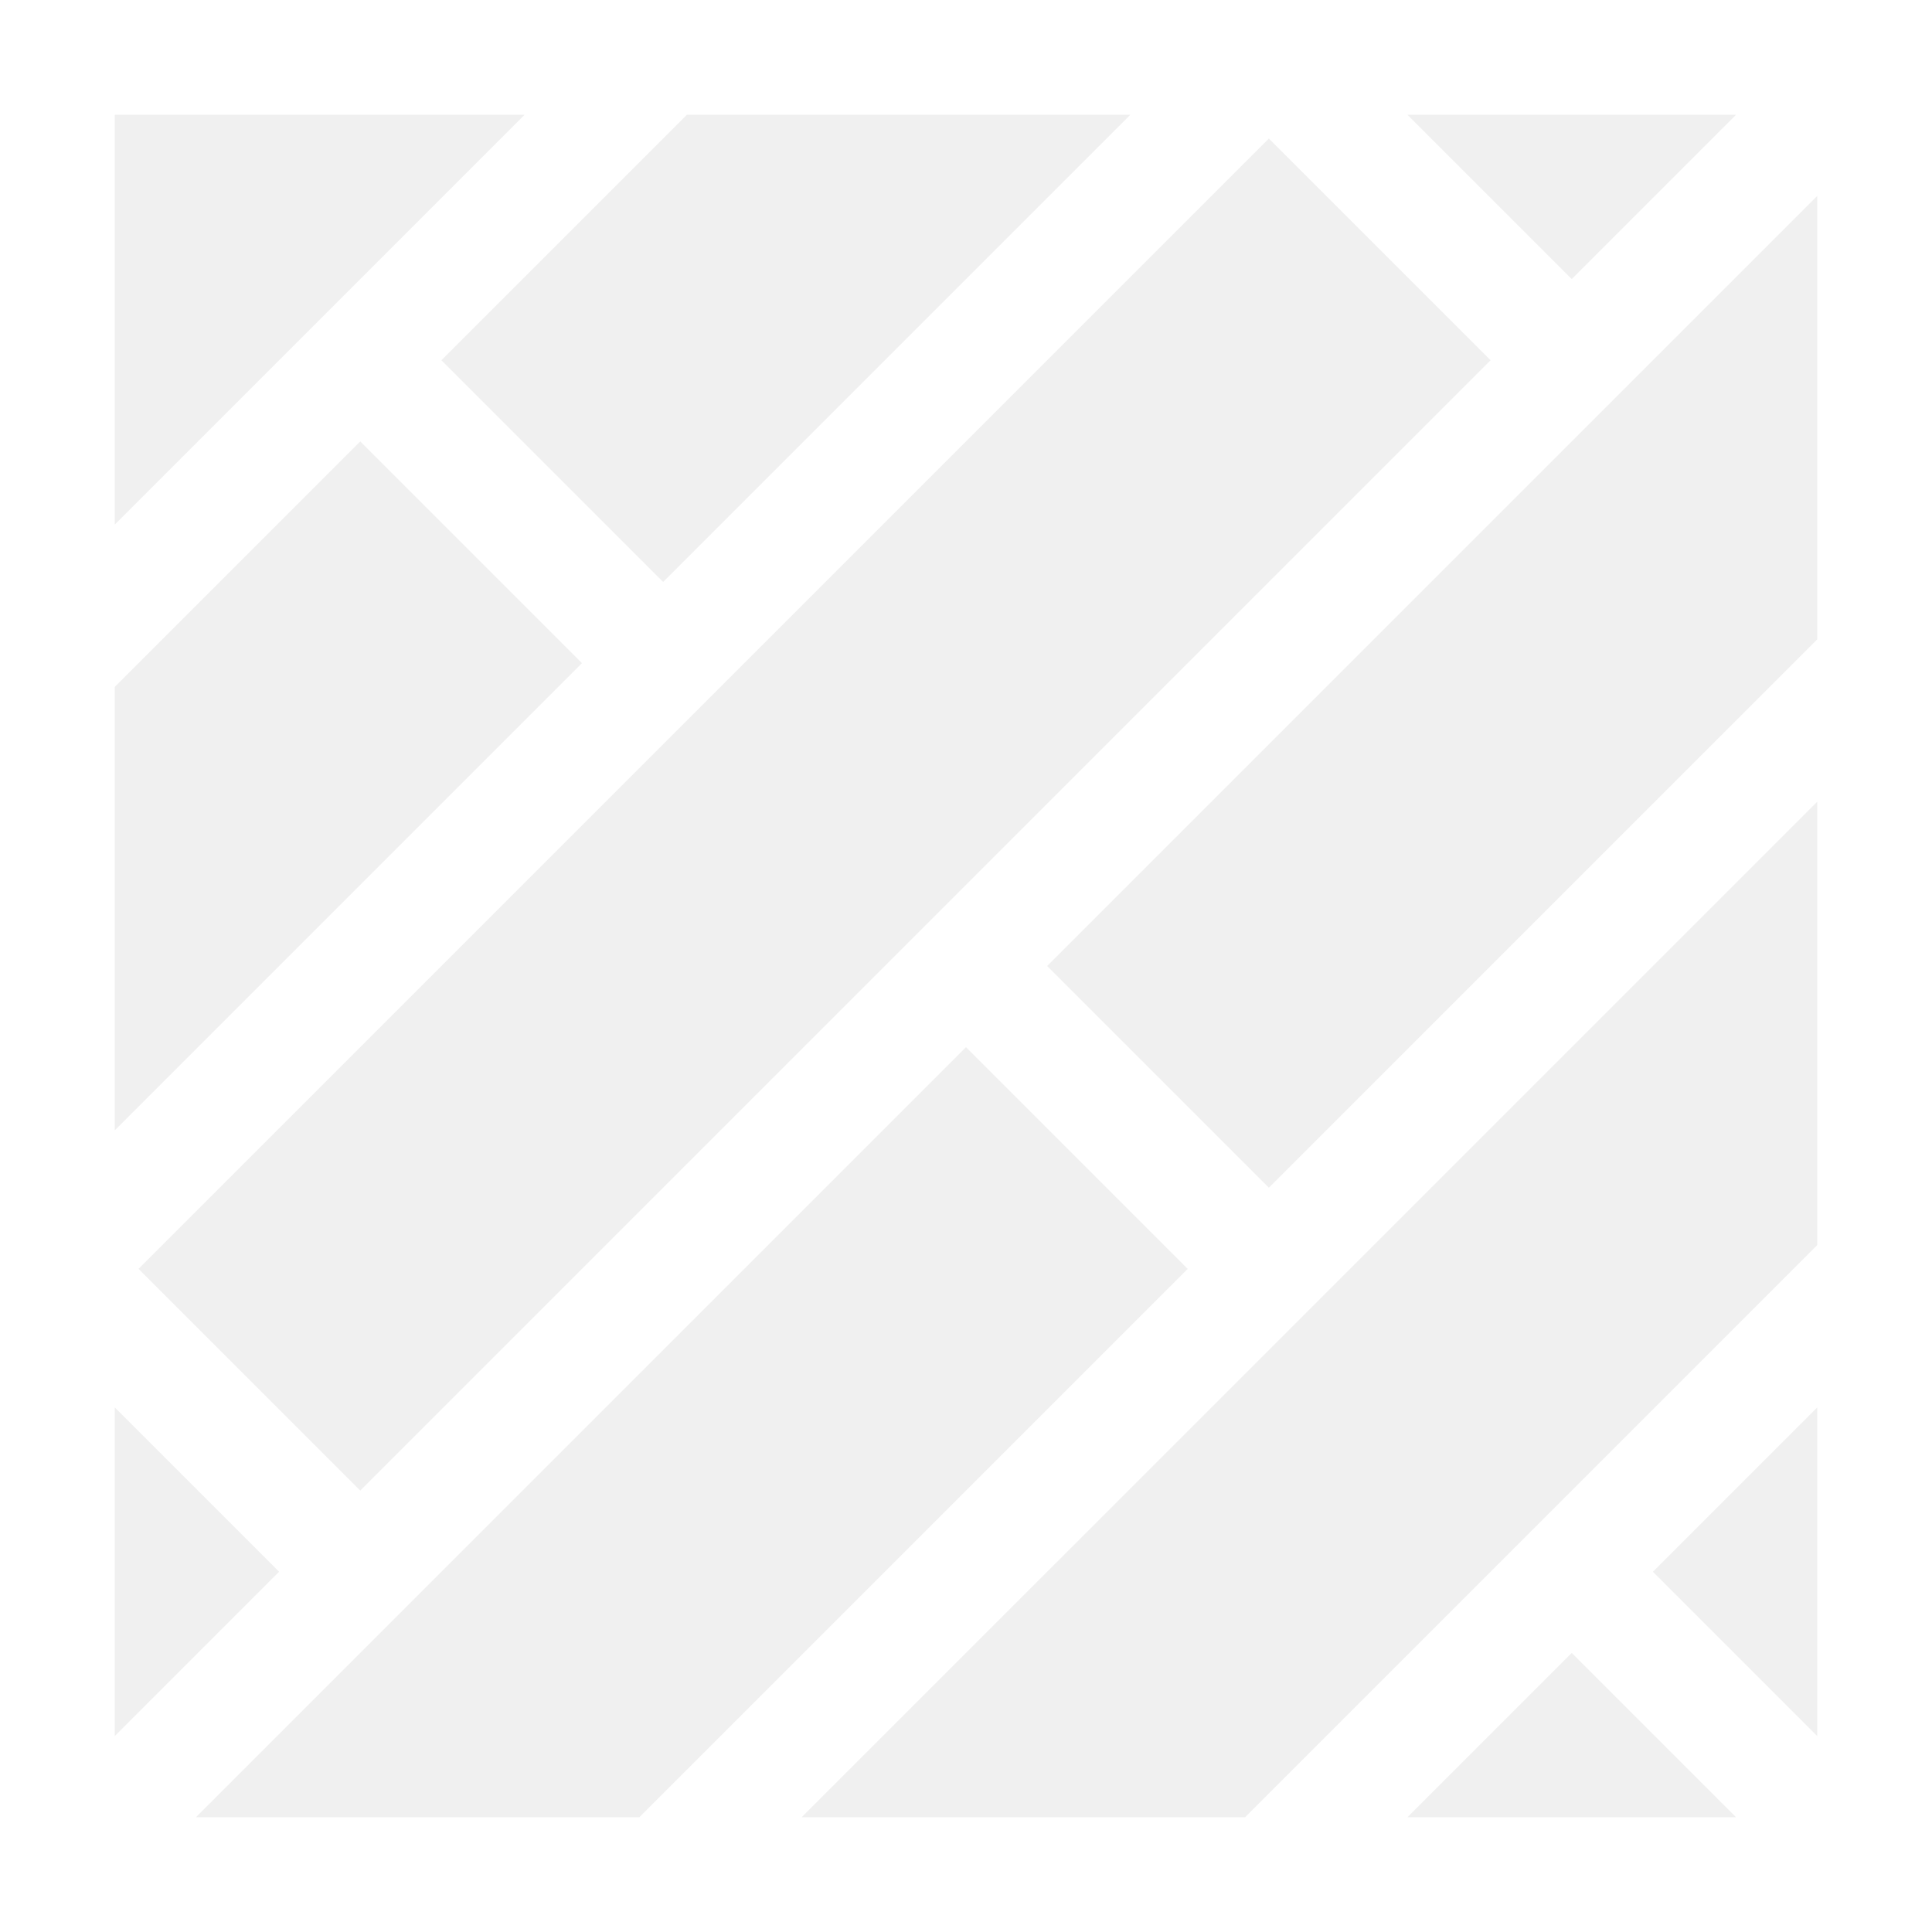
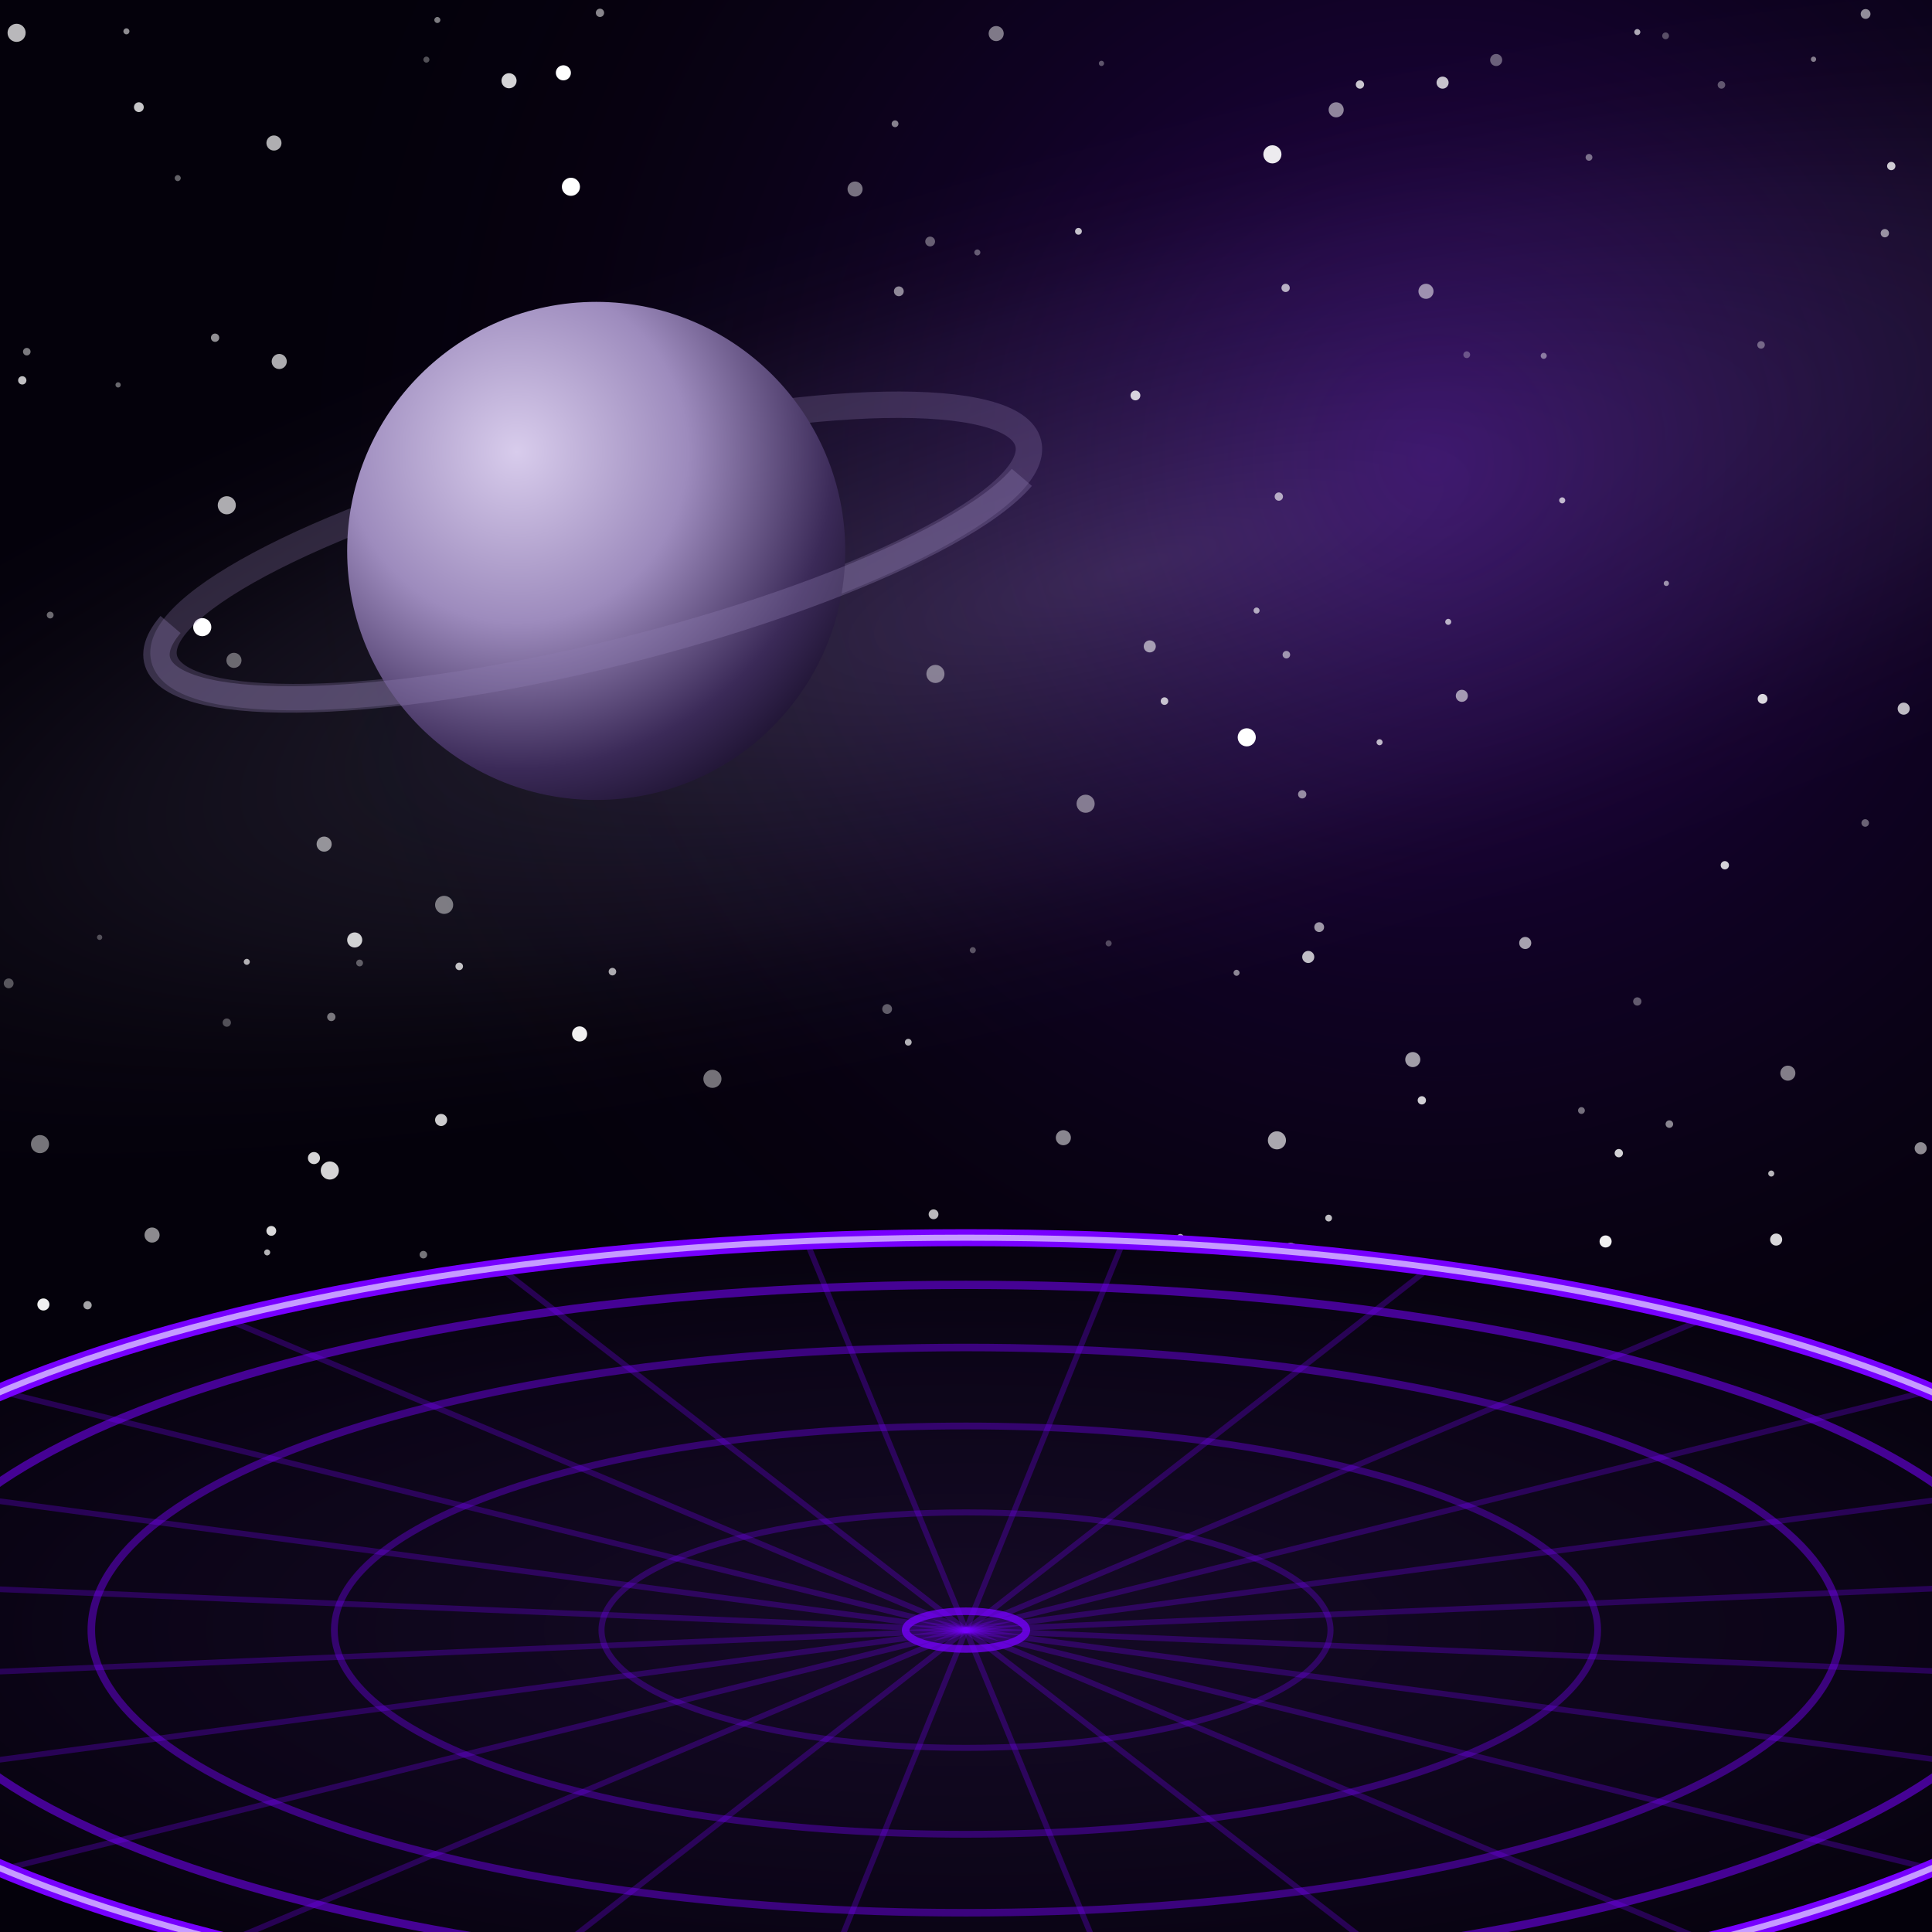
- <svg xmlns="http://www.w3.org/2000/svg" fill="#000000" height="800px" width="800px" version="1.1" id="Layer_1" viewBox="0 0 512 512" xml:space="preserve">
-   <defs id="defs2" />
-   <g id="g2">
-     <g id="g1">
-       <path d="M0,0v512h512V0H0z M460.075,30.417l-43.548,43.547L372.98,30.417H460.075z M481.583,51.925v117.512L336.264,314.755    l-58.756-58.756L481.583,51.925z M395.02,95.472L95.472,395.019l-58.756-58.756L336.264,36.717L395.02,95.472z M299.547,30.417    L175.736,154.228L116.98,95.472l65.055-65.055H299.547z M30.417,30.417H139.02L30.417,139.02V30.417z M30.417,182.036    l65.055-65.055l58.756,58.756L30.417,299.546V182.036z M30.417,372.979l43.547,43.547l-43.547,43.547V372.979z M51.925,481.583    L256,277.508l58.756,58.756L169.437,481.583H51.925z M212.453,481.583l269.13-269.129v117.51L329.964,481.583H212.453z     M372.981,481.583l43.546-43.547l43.547,43.547H372.981z M481.583,460.075l-43.547-43.547l43.547-43.547V460.075z" id="path1" style="fill:#ffffff;fill-opacity:1" />
+ <svg xmlns="http://www.w3.org/2000/svg" width="512" height="512" viewBox="0 0 512 512" version="1.1">
+   <defs>
+     <radialGradient id="nebula" cx="0.74" cy="0.24" r="0.62">
+       <stop offset="0%" stop-color="#7700ff" stop-opacity="0.30" />
+       <stop offset="55%" stop-color="#4a0a99" stop-opacity="0.11" />
+       <stop offset="100%" stop-color="#000000" stop-opacity="0" />
+     </radialGradient>
+     <radialGradient id="band" cx="0.5" cy="0.5" r="0.5">
+       <stop offset="0%" stop-color="#c9c4e0" stop-opacity="0.24" />
+       <stop offset="60%" stop-color="#8f8ab0" stop-opacity="0.09" />
+       <stop offset="100%" stop-color="#000000" stop-opacity="0" />
+     </radialGradient>
+     <radialGradient id="planet" cx="0.34" cy="0.30" r="0.82">
+       <stop offset="0%" stop-color="#d8ccec" />
+       <stop offset="42%" stop-color="#9d8bbd" />
+       <stop offset="78%" stop-color="#3b2a58" />
+       <stop offset="100%" stop-color="#150c26" />
+     </radialGradient>
+     <radialGradient id="deck" cx="0.5" cy="0.5" r="0.5">
+       <stop offset="0%" stop-color="#150a26" />
+       <stop offset="70%" stop-color="#0c0518" />
+       <stop offset="100%" stop-color="#07030f" />
+     </radialGradient>
+     <clipPath id="deckclip">
+       <ellipse cx="256.0" cy="432.0" rx="322.0" ry="104.0" />
+     </clipPath>
+   </defs>
+   <rect width="512" height="512" fill="#04010b" />
+   <ellipse cx="300" cy="150" rx="460" ry="120" fill="url(#band)" transform="rotate(-16 300 150)" />
+   <rect width="512" height="512" fill="url(#nebula)" />
+   <g id="stars">
+     <circle cx="441.6" cy="154.6" r="0.7" fill="#ffffff" opacity="0.54" />
+     <circle cx="264.0" cy="8.9" r="2.0" fill="#ffffff" opacity="0.47" />
+     <circle cx="293.8" cy="250.0" r="0.8" fill="#ffffff" opacity="0.28" />
+     <circle cx="259.0" cy="66.9" r="0.8" fill="#ffffff" opacity="0.35" />
+     <circle cx="121.7" cy="256.1" r="1.0" fill="#ffffff" opacity="0.75" />
+     <circle cx="31.3" cy="102.0" r="0.7" fill="#ffffff" opacity="0.40" />
+     <circle cx="85.9" cy="223.7" r="2.0" fill="#ffffff" opacity="0.55" />
+     <circle cx="40.3" cy="327.3" r="2.0" fill="#ffffff" opacity="0.54" />
+     <circle cx="499.5" cy="61.8" r="1.1" fill="#ffffff" opacity="0.55" />
+     <circle cx="470.7" cy="328.5" r="1.6" fill="#ffffff" opacity="0.84" />
+     <circle cx="340.9" cy="173.5" r="1.0" fill="#ffffff" opacity="0.54" />
+     <circle cx="53.6" cy="166.2" r="2.4" fill="#ffffff" opacity="1.00" />
+     <circle cx="365.6" cy="196.7" r="0.8" fill="#ffffff" opacity="0.71" />
+     <circle cx="456.2" cy="22.5" r="1.0" fill="#ffffff" opacity="0.33" />
+     <circle cx="4.4" cy="8.7" r="2.4" fill="#ffffff" opacity="0.72" />
+     <circle cx="340.7" cy="76.3" r="1.1" fill="#ffffff" opacity="0.67" />
+     <circle cx="219.1" cy="361.1" r="1.6" fill="#ffffff" opacity="0.55" />
+     <circle cx="83.2" cy="306.9" r="1.6" fill="#ffffff" opacity="0.83" />
+     <circle cx="504.5" cy="187.8" r="1.6" fill="#ffffff" opacity="0.73" />
+     <circle cx="442.4" cy="297.9" r="1.0" fill="#ffffff" opacity="0.52" />
+     <circle cx="337.2" cy="40.9" r="2.4" fill="#ffffff" opacity="0.92" />
+     <circle cx="441.4" cy="9.5" r="0.9" fill="#ffffff" opacity="0.30" />
+     <circle cx="238.2" cy="77.2" r="1.3" fill="#ffffff" opacity="0.52" />
+     <circle cx="72.6" cy="37.9" r="2.0" fill="#ffffff" opacity="0.68" />
+     <circle cx="457.1" cy="229.3" r="1.1" fill="#ffffff" opacity="0.82" />
+     <circle cx="126.3" cy="359.9" r="0.8" fill="#ffffff" opacity="0.67" />
+     <circle cx="95.3" cy="255.2" r="0.9" fill="#ffffff" opacity="0.34" />
+     <circle cx="36.8" cy="28.4" r="1.3" fill="#ffffff" opacity="0.77" />
+     <circle cx="13.3" cy="163.0" r="0.9" fill="#ffffff" opacity="0.41" />
+     <circle cx="87.4" cy="310.2" r="2.4" fill="#ffffff" opacity="0.83" />
+     <circle cx="226.6" cy="50.1" r="2.0" fill="#ffffff" opacity="0.44" />
+     <circle cx="57.0" cy="89.5" r="1.1" fill="#ffffff" opacity="0.56" />
+     <circle cx="360.4" cy="22.4" r="1.1" fill="#ffffff" opacity="0.77" />
+     <circle cx="312.8" cy="327.9" r="0.9" fill="#ffffff" opacity="0.71" />
+     <circle cx="388.7" cy="94.0" r="0.9" fill="#ffffff" opacity="0.28" />
+     <circle cx="467.1" cy="185.2" r="1.3" fill="#ffffff" opacity="0.84" />
+     <circle cx="285.8" cy="61.3" r="0.9" fill="#ffffff" opacity="0.75" />
+     <circle cx="349.6" cy="245.7" r="1.3" fill="#ffffff" opacity="0.59" />
+     <circle cx="147.8" cy="364.0" r="1.0" fill="#ffffff" opacity="0.68" />
+     <circle cx="153.6" cy="274.0" r="2.0" fill="#ffffff" opacity="0.94" />
+     <circle cx="235.1" cy="267.4" r="1.3" fill="#ffffff" opacity="0.35" />
+     <circle cx="47.1" cy="47.2" r="0.8" fill="#ffffff" opacity="0.38" />
+     <circle cx="71.9" cy="326.2" r="1.3" fill="#ffffff" opacity="0.85" />
+     <circle cx="387.4" cy="184.4" r="1.6" fill="#ffffff" opacity="0.58" />
+     <circle cx="342.0" cy="331.8" r="2.4" fill="#ffffff" opacity="1.00" />
+     <circle cx="134.9" cy="21.4" r="2.0" fill="#ffffff" opacity="0.83" />
+     <circle cx="237.2" cy="32.8" r="0.9" fill="#ffffff" opacity="0.50" />
+     <circle cx="159.0" cy="3.4" r="1.1" fill="#ffffff" opacity="0.52" />
+     <circle cx="62.0" cy="175.0" r="2.0" fill="#ffffff" opacity="0.38" />
+     <circle cx="7.1" cy="93.2" r="1.0" fill="#ffffff" opacity="0.47" />
+     <circle cx="70.8" cy="331.9" r="0.8" fill="#ffffff" opacity="0.70" />
+     <circle cx="345.1" cy="210.5" r="1.1" fill="#ffffff" opacity="0.53" />
+     <circle cx="433.9" cy="8.5" r="0.8" fill="#ffffff" opacity="0.66" />
+     <circle cx="501.2" cy="44.0" r="1.1" fill="#ffffff" opacity="0.79" />
+     <circle cx="65.4" cy="254.9" r="0.8" fill="#ffffff" opacity="0.68" />
+     <circle cx="327.7" cy="257.8" r="0.8" fill="#ffffff" opacity="0.52" />
+     <circle cx="247.9" cy="178.6" r="2.4" fill="#ffffff" opacity="0.43" />
+     <circle cx="287.7" cy="339.2" r="1.1" fill="#ffffff" opacity="0.50" />
+     <circle cx="330.4" cy="195.4" r="2.4" fill="#ffffff" opacity="1.00" />
+     <circle cx="466.7" cy="91.4" r="1.0" fill="#ffffff" opacity="0.36" />
+     <circle cx="494.3" cy="218.1" r="1.0" fill="#ffffff" opacity="0.38" />
+     <circle cx="246.5" cy="64.0" r="1.3" fill="#ffffff" opacity="0.36" />
+     <circle cx="115.9" cy="5.3" r="0.8" fill="#ffffff" opacity="0.48" />
+     <circle cx="494.4" cy="3.7" r="1.3" fill="#ffffff" opacity="0.55" />
+     <circle cx="281.8" cy="301.5" r="2.0" fill="#ffffff" opacity="0.52" />
+     <circle cx="429.0" cy="305.6" r="1.1" fill="#ffffff" opacity="0.82" />
+     <circle cx="421.1" cy="41.7" r="0.9" fill="#ffffff" opacity="0.42" />
+     <circle cx="247.4" cy="321.8" r="1.3" fill="#ffffff" opacity="0.72" />
+     <circle cx="333.0" cy="161.8" r="0.8" fill="#ffffff" opacity="0.63" />
+     <circle cx="352.1" cy="322.8" r="0.9" fill="#ffffff" opacity="0.74" />
+     <circle cx="346.7" cy="253.6" r="1.6" fill="#ffffff" opacity="0.74" />
+     <circle cx="376.8" cy="291.6" r="1.1" fill="#ffffff" opacity="0.81" />
+     <circle cx="414.0" cy="132.6" r="0.8" fill="#ffffff" opacity="0.70" />
+     <circle cx="60.1" cy="271.0" r="1.1" fill="#ffffff" opacity="0.30" />
+     <circle cx="274.5" cy="362.7" r="1.1" fill="#ffffff" opacity="0.67" />
+     <circle cx="160.0" cy="356.1" r="2.0" fill="#ffffff" opacity="0.93" />
+     <circle cx="383.8" cy="164.8" r="0.8" fill="#ffffff" opacity="0.67" />
+     <circle cx="26.4" cy="248.4" r="0.7" fill="#ffffff" opacity="0.29" />
+     <circle cx="308.6" cy="185.8" r="1.0" fill="#ffffff" opacity="0.74" />
+     <circle cx="116.9" cy="296.8" r="1.6" fill="#ffffff" opacity="0.80" />
+     <circle cx="34.6" cy="358.8" r="0.9" fill="#ffffff" opacity="0.45" />
+     <circle cx="354.1" cy="29.1" r="2.0" fill="#ffffff" opacity="0.52" />
+     <circle cx="213.4" cy="368.2" r="0.8" fill="#ffffff" opacity="0.33" />
+     <circle cx="176.2" cy="338.8" r="1.1" fill="#ffffff" opacity="0.63" />
+     <circle cx="60.1" cy="133.9" r="2.4" fill="#ffffff" opacity="0.67" />
+     <circle cx="11.5" cy="345.7" r="1.6" fill="#ffffff" opacity="0.94" />
+     <circle cx="377.9" cy="77.2" r="2.0" fill="#ffffff" opacity="0.54" />
+     <circle cx="240.7" cy="276.2" r="0.9" fill="#ffffff" opacity="0.69" />
+     <circle cx="473.8" cy="284.4" r="2.0" fill="#ffffff" opacity="0.49" />
+     <circle cx="396.5" cy="15.9" r="1.6" fill="#ffffff" opacity="0.37" />
+     <circle cx="425.5" cy="329.0" r="1.6" fill="#ffffff" opacity="0.94" />
+     <circle cx="445.3" cy="354.8" r="0.7" fill="#ffffff" opacity="0.71" />
+     <circle cx="433.9" cy="265.4" r="1.1" fill="#ffffff" opacity="0.35" />
+     <circle cx="300.9" cy="104.8" r="1.3" fill="#ffffff" opacity="0.81" />
+     <circle cx="374.4" cy="280.8" r="2.0" fill="#ffffff" opacity="0.61" />
+     <circle cx="257.8" cy="251.8" r="0.8" fill="#ffffff" opacity="0.31" />
+     <circle cx="5.9" cy="100.8" r="1.1" fill="#ffffff" opacity="0.75" />
+     <circle cx="88.3" cy="346.3" r="0.8" fill="#ffffff" opacity="0.48" />
+     <circle cx="509.0" cy="304.3" r="1.6" fill="#ffffff" opacity="0.54" />
+     <circle cx="2.3" cy="260.6" r="1.3" fill="#ffffff" opacity="0.32" />
+     <circle cx="151.3" cy="49.5" r="2.4" fill="#ffffff" opacity="1.00" />
+     <circle cx="338.4" cy="302.2" r="2.4" fill="#ffffff" opacity="0.65" />
+     <circle cx="113.0" cy="15.8" r="0.8" fill="#ffffff" opacity="0.31" />
+     <circle cx="74.0" cy="95.8" r="2.0" fill="#ffffff" opacity="0.67" />
+     <circle cx="149.3" cy="19.3" r="2.0" fill="#ffffff" opacity="1.00" />
+     <circle cx="419.1" cy="294.3" r="0.9" fill="#ffffff" opacity="0.43" />
+     <circle cx="409.1" cy="94.3" r="0.8" fill="#ffffff" opacity="0.44" />
+     <circle cx="94.0" cy="249.1" r="2.0" fill="#ffffff" opacity="0.81" />
+     <circle cx="404.2" cy="249.9" r="1.6" fill="#ffffff" opacity="0.63" />
+     <circle cx="188.8" cy="285.9" r="2.4" fill="#ffffff" opacity="0.44" />
+     <circle cx="10.6" cy="303.2" r="2.4" fill="#ffffff" opacity="0.45" />
+     <circle cx="291.9" cy="16.8" r="0.7" fill="#ffffff" opacity="0.33" />
+     <circle cx="112.2" cy="332.5" r="1.0" fill="#ffffff" opacity="0.45" />
+     <circle cx="469.4" cy="311.0" r="0.8" fill="#ffffff" opacity="0.71" />
+     <circle cx="23.2" cy="345.9" r="1.1" fill="#ffffff" opacity="0.64" />
+     <circle cx="87.8" cy="269.5" r="1.1" fill="#ffffff" opacity="0.45" />
+     <circle cx="382.3" cy="21.9" r="1.6" fill="#ffffff" opacity="0.76" />
+     <circle cx="162.3" cy="257.5" r="1.0" fill="#ffffff" opacity="0.66" />
+     <circle cx="287.7" cy="213.0" r="2.4" fill="#ffffff" opacity="0.45" />
+     <circle cx="304.7" cy="171.3" r="1.6" fill="#ffffff" opacity="0.57" />
+     <circle cx="338.9" cy="131.6" r="1.1" fill="#ffffff" opacity="0.63" />
+     <circle cx="33.5" cy="8.3" r="0.8" fill="#ffffff" opacity="0.55" />
+     <circle cx="117.7" cy="239.8" r="2.4" fill="#ffffff" opacity="0.45" />
+     <circle cx="480.6" cy="15.7" r="0.7" fill="#ffffff" opacity="0.48" />
+   </g>
+   <g id="ringed-planet">
+     <ellipse cx="158" cy="146" rx="118" ry="27" fill="none" stroke="#8e7bb0" stroke-width="7" opacity="0.28" transform="rotate(-14 158 146)" />
+     <circle cx="158" cy="146" r="66" fill="url(#planet)" />
+     <path d="M 45.2 165.5 A 118 27 -14 0 0 270.8 126.5" fill="none" stroke="#8e7bb0" stroke-width="7" opacity="0.34" />
+   </g>
+   <g id="platform">
+     <ellipse cx="256.0" cy="432.0" rx="322.0" ry="104.0" fill="url(#deck)" />
+     <g clip-path="url(#deckclip)">
+       <line x1="256.0" y1="432.0" x2="575.3" y2="445.5" stroke="#7700ff" stroke-width="1.5" opacity="0.28" />
+       <line x1="256.0" y1="432.0" x2="553.6" y2="471.7" stroke="#7700ff" stroke-width="1.5" opacity="0.28" />
+       <line x1="256.0" y1="432.0" x2="511.6" y2="495.2" stroke="#7700ff" stroke-width="1.5" opacity="0.28" />
+       <line x1="256.0" y1="432.0" x2="452.3" y2="514.5" stroke="#7700ff" stroke-width="1.5" opacity="0.28" />
+       <line x1="256.0" y1="432.0" x2="379.5" y2="528.0" stroke="#7700ff" stroke-width="1.5" opacity="0.28" />
+       <line x1="256.0" y1="432.0" x2="298.3" y2="535.1" stroke="#7700ff" stroke-width="1.5" opacity="0.28" />
+       <line x1="256.0" y1="432.0" x2="214.3" y2="535.1" stroke="#7700ff" stroke-width="1.5" opacity="0.28" />
+       <line x1="256.0" y1="432.0" x2="133.0" y2="528.1" stroke="#7700ff" stroke-width="1.5" opacity="0.28" />
+       <line x1="256.0" y1="432.0" x2="60.2" y2="514.6" stroke="#7700ff" stroke-width="1.5" opacity="0.28" />
+       <line x1="256.0" y1="432.0" x2="0.7" y2="495.4" stroke="#7700ff" stroke-width="1.5" opacity="0.28" />
+       <line x1="256.0" y1="432.0" x2="-41.4" y2="471.9" stroke="#7700ff" stroke-width="1.5" opacity="0.28" />
+       <line x1="256.0" y1="432.0" x2="-63.2" y2="445.7" stroke="#7700ff" stroke-width="1.5" opacity="0.28" />
+       <line x1="256.0" y1="432.0" x2="-63.3" y2="418.5" stroke="#7700ff" stroke-width="1.5" opacity="0.28" />
+       <line x1="256.0" y1="432.0" x2="-41.6" y2="392.3" stroke="#7700ff" stroke-width="1.5" opacity="0.28" />
+       <line x1="256.0" y1="432.0" x2="0.4" y2="368.8" stroke="#7700ff" stroke-width="1.5" opacity="0.28" />
+       <line x1="256.0" y1="432.0" x2="59.7" y2="349.5" stroke="#7700ff" stroke-width="1.5" opacity="0.28" />
+       <line x1="256.0" y1="432.0" x2="132.5" y2="336.0" stroke="#7700ff" stroke-width="1.5" opacity="0.28" />
+       <line x1="256.0" y1="432.0" x2="213.7" y2="328.9" stroke="#7700ff" stroke-width="1.5" opacity="0.28" />
+       <line x1="256.0" y1="432.0" x2="297.7" y2="328.9" stroke="#7700ff" stroke-width="1.5" opacity="0.28" />
+       <line x1="256.0" y1="432.0" x2="379.0" y2="335.9" stroke="#7700ff" stroke-width="1.5" opacity="0.28" />
+       <line x1="256.0" y1="432.0" x2="451.8" y2="349.4" stroke="#7700ff" stroke-width="1.5" opacity="0.28" />
+       <line x1="256.0" y1="432.0" x2="511.3" y2="368.6" stroke="#7700ff" stroke-width="1.5" opacity="0.28" />
+       <line x1="256.0" y1="432.0" x2="553.4" y2="392.1" stroke="#7700ff" stroke-width="1.5" opacity="0.28" />
+       <line x1="256.0" y1="432.0" x2="575.2" y2="418.3" stroke="#7700ff" stroke-width="1.5" opacity="0.28" />
+       <ellipse cx="256.0" cy="432.0" rx="96.6" ry="31.2" fill="none" stroke="#7700ff" stroke-width="1.6" opacity="0.3" />
+       <ellipse cx="256.0" cy="432.0" rx="167.4" ry="54.1" fill="none" stroke="#7700ff" stroke-width="1.8" opacity="0.36" />
+       <ellipse cx="256.0" cy="432.0" rx="231.8" ry="74.9" fill="none" stroke="#7700ff" stroke-width="2.0" opacity="0.44" />
+       <ellipse cx="256.0" cy="432.0" rx="283.4" ry="91.5" fill="none" stroke="#7700ff" stroke-width="2.2" opacity="0.55" />
    </g>
+     <ellipse cx="256.0" cy="432.0" rx="322.0" ry="104.0" fill="none" stroke="#7700ff" stroke-width="4.5" />
+     <ellipse cx="256.0" cy="432.0" rx="322.0" ry="104.0" fill="none" stroke="#c69bff" stroke-width="1.6" />
+     <ellipse cx="256.0" cy="432.0" rx="16" ry="5" fill="none" stroke="#7700ff" stroke-width="2" opacity="0.75" />
  </g>
</svg>
